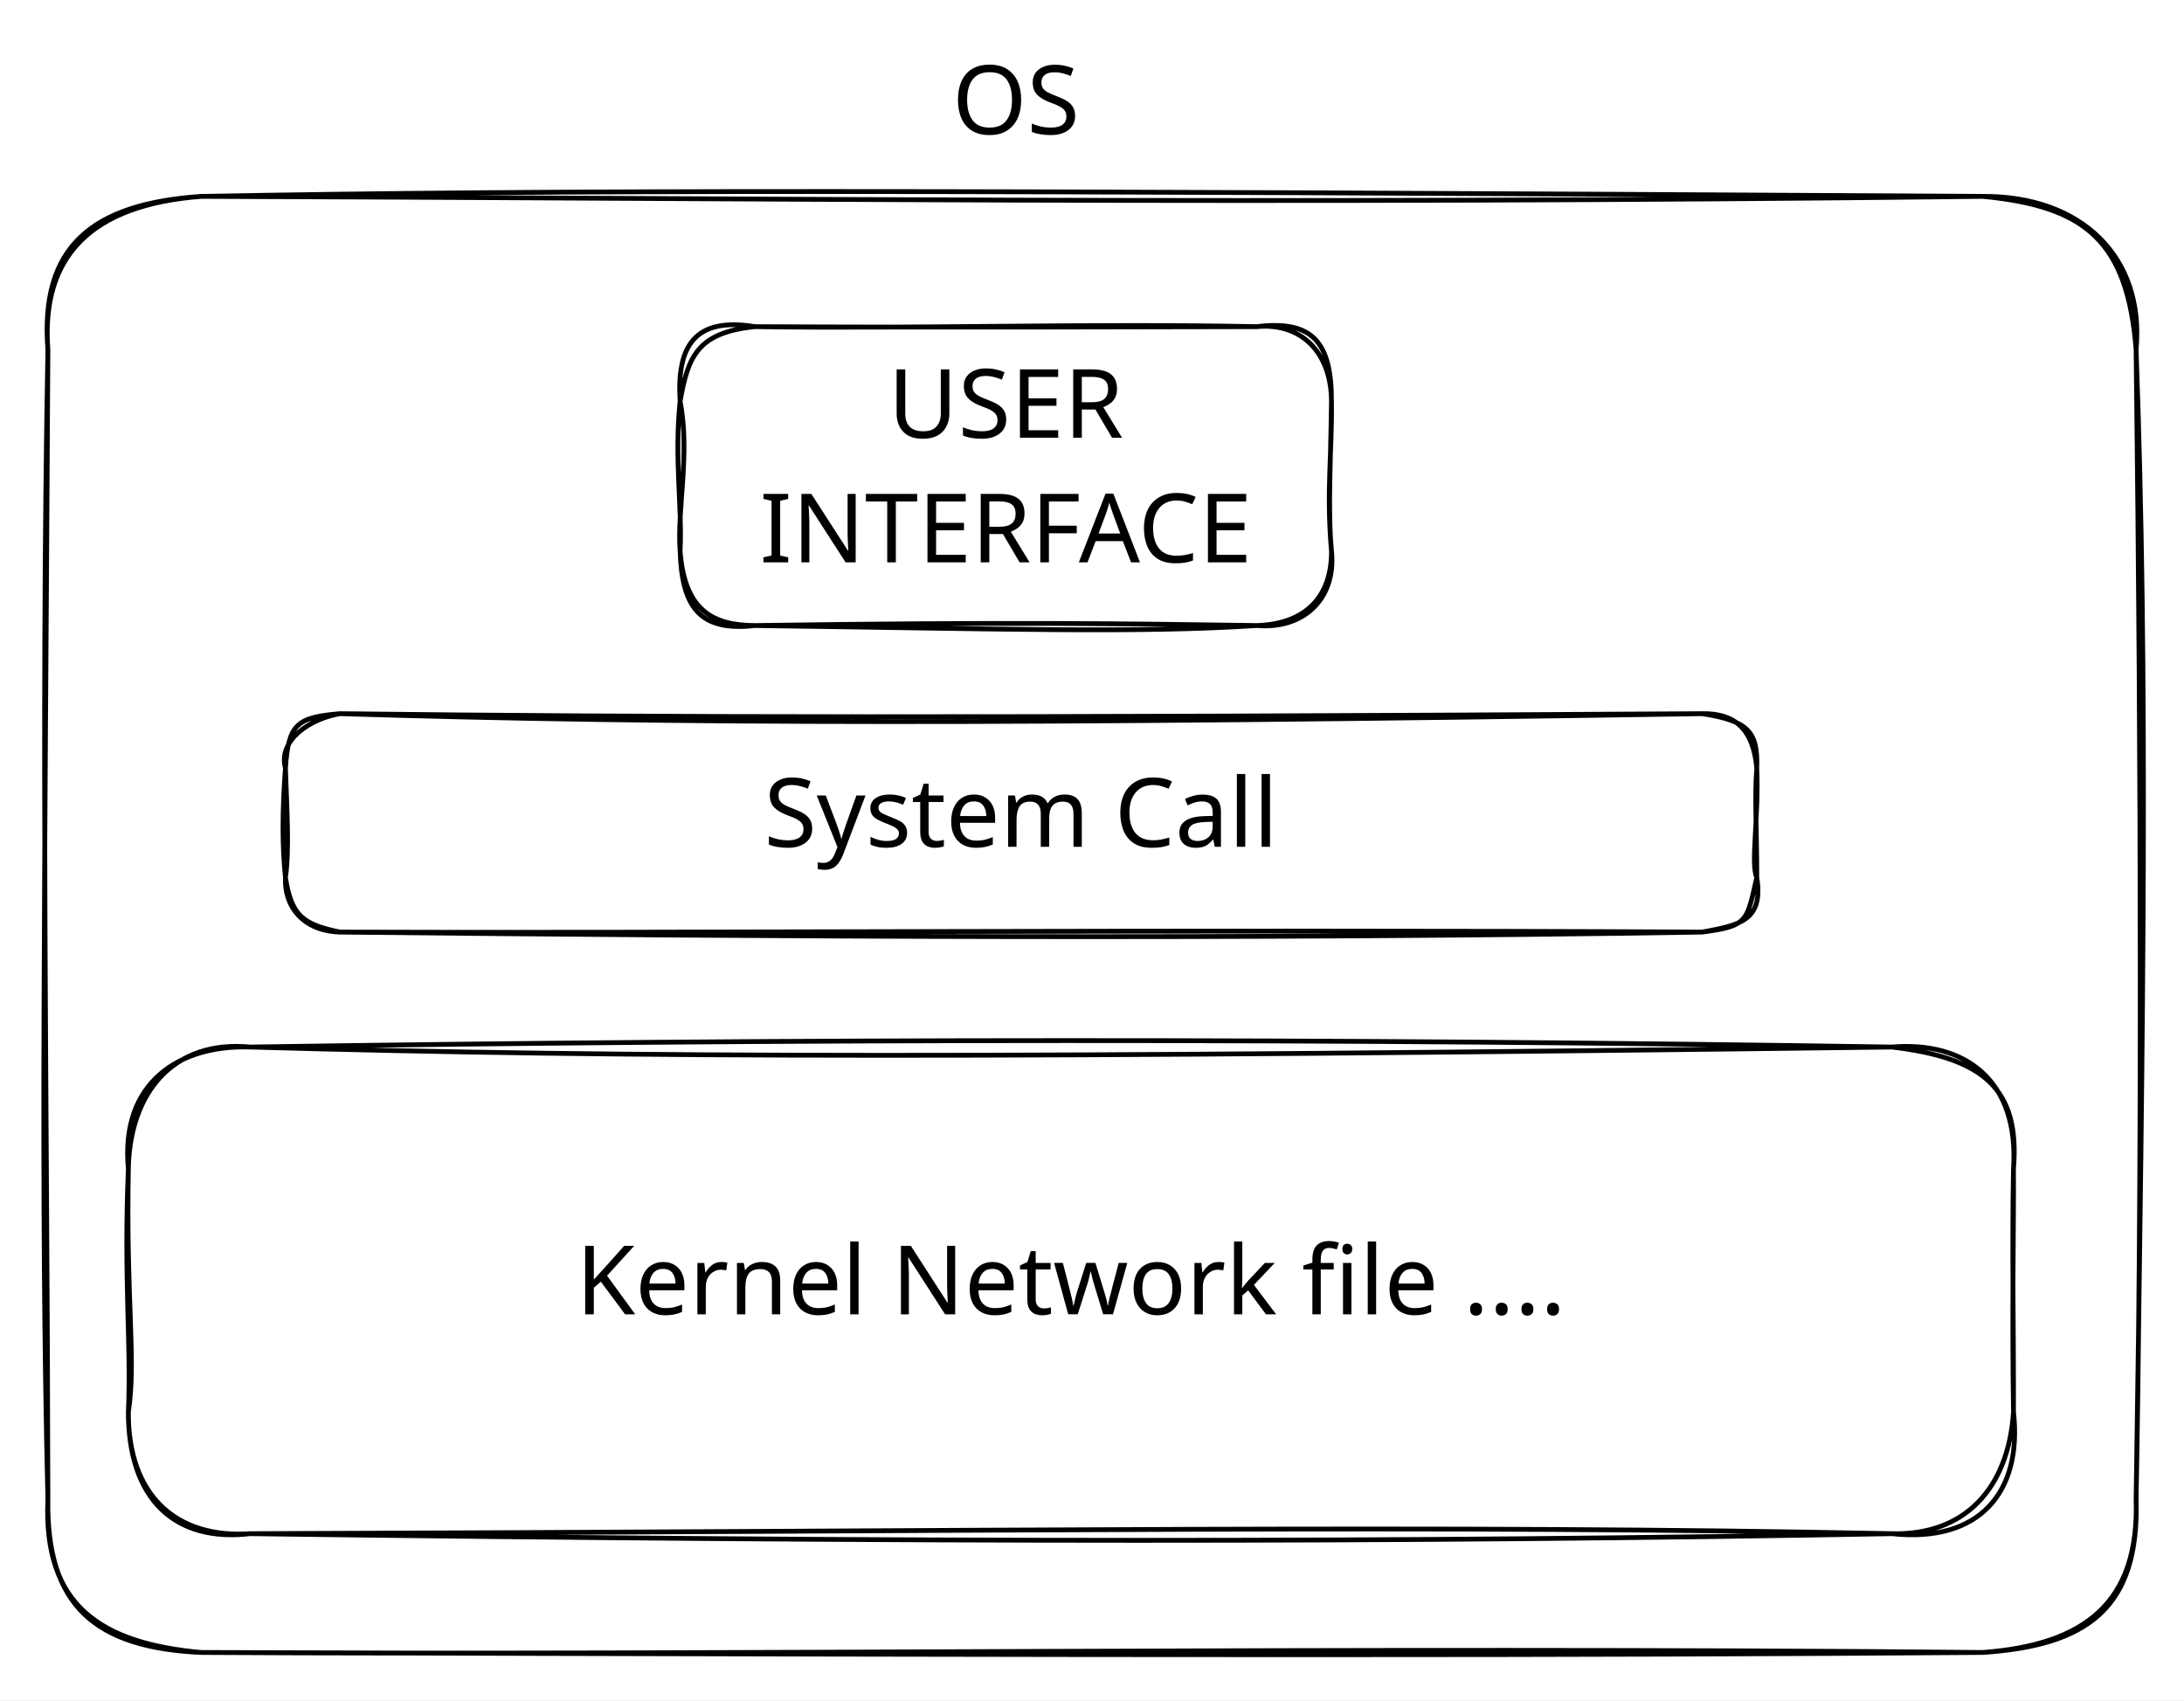
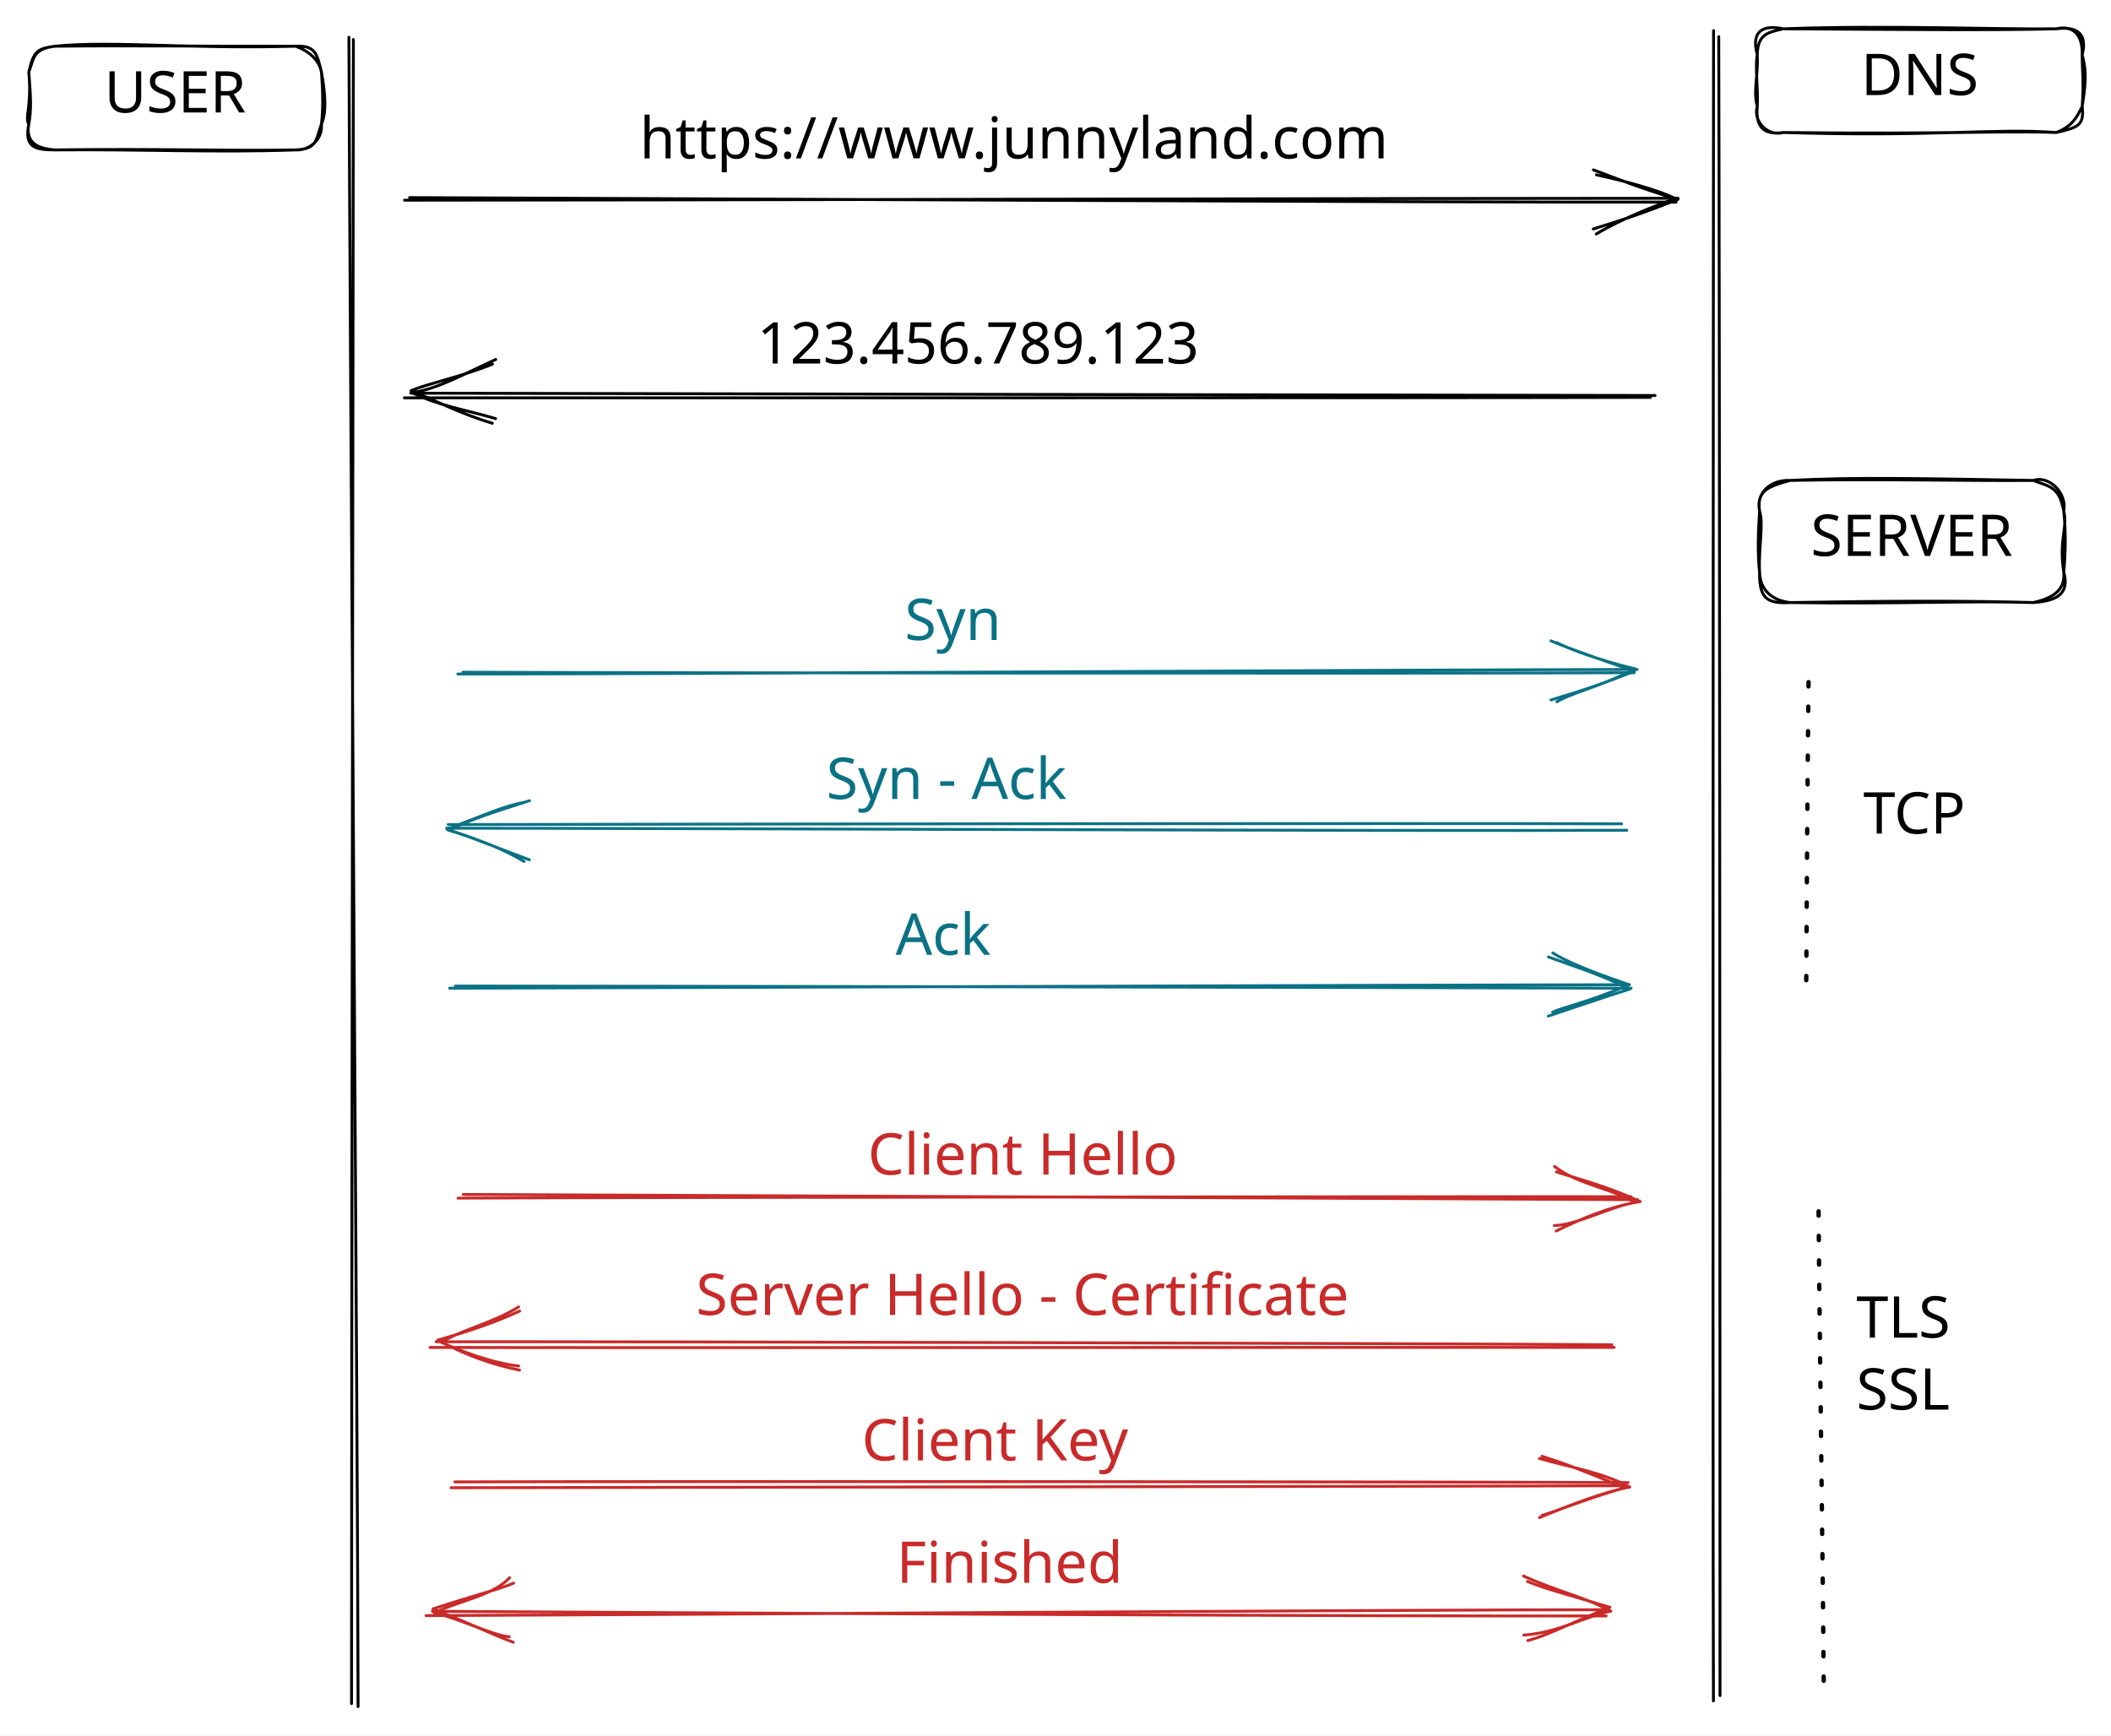
- <svg xmlns="http://www.w3.org/2000/svg" version="1.1" viewBox="0 0 456 355" width="456" height="355">
+ <svg xmlns="http://www.w3.org/2000/svg" version="1.1" viewBox="0 0 732.872 602.498" width="732.872" height="602.498">
  
-   eyJ2ZXJzaW9uIjoiMSIsImVuY29kaW5nIjoiYnN0cmluZyIsImNvbXByZXNzZWQiOnRydWUsImVuY29kZWQiOiJ4nM1YWXPaSFx1MDAxMH73r6DI6y6Z+/CbXHUwMDBmXHUwMDFjO97YLFx1MDAxMJN4d2tLSGOQXHUwMDExkixccmBI+b/vSFx1MDAxMFx1MDAxZFx1MDAxY7aJXHUwMDE3XHUwMDE3enBZc6h7er6vv25+XHUwMDFjVCpVPVxyVfWwUlWPtuW5TmRNqr8l42NcdTAwMTXFbuCbKZS+x8EostOVfa3D+PDjRytcZms9V3eDYFCzg+F8m/LUUPk6Nlx1MDAwYv8y75XKj/RvwVCkbG35PU+lXHUwMDFi0qncXHUwMDE2hHJ59CrwU7tQQsagRIRlK9z41NjTyjHTd5ZcdTAwMTerfCZcdTAwMTmqXrQ/nfWdu+7FXHJqINRvzLzbcT03e+d6XktPvfmpLLs/ilxuTsU6XG5cdTAwMDaq4zq6n1hfXHUwMDFhz/bFgYlavitcbka9vq/iuLQnXGIt29XTZFxmgGx0XHUwMDFlhcNKPvJo3lxiRjVgXHUwMDFlXGYo5JSL/CvJfkRRjUspXHUwMDExS+dcdTAwMTBd8usk8IIo8etcdTAwMDNIn9yzrmVcdTAwMGZ6xj3fydboyPLj0IrMheXrJotcdTAwMTNcdTAwMTPMNvjRV26vr81cdTAwMTJcZkhuXqXXwCmFXGZynk8kNsNcdTAwMGInRcQ/xTj5zlwiTj8hkoNcdTAwMDQvRp5y75P19Vx1MDAwMrjyT41Cx5pjXHUwMDAwMsEpooBRTkU277n+wEz6I8/Lx1x1MDAwMnuQw+agYGtcdTAwMDWvWj3qdVAlm5FKXGKiXHUwMDA0oYJcdTAwMGYvITWI7+3m0YA1R2R83+udaPu+fbTvSGVcYtSEQVxiXHUwMDExXHUwMDAylaCYXHUwMDAyXHUwMDE1wXRcdTAwMTJcblxmXHUwMDAxJUyInSFcdTAwMTXJVWhcdTAwMTaJMUcmRJhxJCVcdTAwMDdbQLNcdTAwMDSaLTBobp9cYsi3wGB+14GvW+4sXHQ3XHUwMDAypdEza+h609J1peA08bluXHUwMDE1w1x1MDAxNytjL0WiKK088txeXHUwMDAy3aqn7sqY1q7J/tm0XHUwMDBlwnzWNpYt87nowlk+QVx1MDAxMLk917e8du7Fs1R6NvVztJFPJvVDjFx1MDAxOSSv5pMvP8dkNuxcdTAwMDZO87jz/fjm8tbpoH3nXHUwMDEzZaRMIVx1MDAwMXbGXHUwMDE5iNkqaVx1MDAxOKphoy1cdTAwMTJcdTAwMGLJiCCYr5CIXHUwMDAxQDlCu0/v2Z5896acXFy4dv3F+mP8MFx1MDAxZXVcdTAwMWH29YDap53WXHUwMDA0n1ezdU+L/57lLVx1MDAwMyi/vlx1MDAxZGnHZqxcdTAwMTOBiZCCoFdDff2Z91x1MDAxZOqFXGLMoU5rMIFcdTAwMWWTRCS3sDvgXHUwMDE3kmpcdTAwMDZ8ipaBXHUwMDBliaSCXHUwMDBihsVcdTAwMTZIf4NabIm6t6nF11a9Wfnbv7hq15tnRyf1tdpBSGlfJlx1MDAwZbY5j4qeUY+h6zjFXHUwMDE0X1x1MDAxNpCXUvOypqS+5p7+ur5QuolzRltcZuYowuDVpFx1MDAwM42b9vl10GtDXHUwMDE1TpqfPusjS9J9J52pSGosqehcdTAwMTlDXHUwMDEwyGJ6Tz6A2YZy7v+mIFx1MDAwNryGktJcdTAwMTAhwFx1MDAwMS6aylx1MDAxOElo6ipgXHUwMDEwYFxuKVut5zDm5lxmXHUwMDEwsC1cYvqOUtSMvJjdXHUwMDFlR1x1MDAwZvUvf/r/9i97M1x1MDAwYsjtpFxiIyby0nZHUlQoqpZowU3dbtpt+fouZv2Z95xcdTAwMTWUz9FIXHUwMDEwR4RcdTAwMDFZrsFcZshSIFIouEyIsTthgmsqMsSWYY+o6WJMgfY+XVxmprLQ4+9al1rTWKth5cTyvK3ambdK0lx1MDAwYtl8WZKKbv66XHUwMDFlXHUwMDExuIl4Jj2b/Fxm2etrwK/hsPXt/HtXXFye/n5bt8Aw8mBn34lHiCj9QiBLxCNcdTAwMTiUmlx1MDAxMbIz4mGJy1qzSkNzXHUwMDFiS3K0Ui9KYJjC6Z42RtNZI56eyVFgNU5B/MBnXvfhZDs1SpLBzlx1MDAxYiO8kVx1MDAxNIImP6lcdTAwMTRcdTAwMDP8XHUwMDEyKdafec9JQTFLkYZMg25cblLCy6Rg4p3aJFTItc+oXHUwMDEx5SD5tVx1MDAxN76PXHUwMDFhUVx1MDAwNNA2XHUwMDA10dvU6FJFvvIqV0pPgmhQMXhRlZp53lWaXsjsy9K00ec5XHUwMDFiXHUwMDBmXHUwMDE2XHUwMDE0r1ph2NImullcdTAwMTYy9+Y6i1x1MDAxMOVcdTAwMTGtjl01OV6Fzoe79Em+mjI8IZNKU9rTwdN/zcyWYyJ9
+   eyJ2ZXJzaW9uIjoiMSIsImVuY29kaW5nIjoiYnN0cmluZyIsImNvbXByZXNzZWQiOnRydWUsImVuY29kZWQiOiJ4nO2dWVPi2lx1MDAxNsff+1NYntdcdTAwMDNnz8N5XHUwMDAzldZcdTAwMWVcdTAwMWPAXHTvPWVcdTAwMDVcdTAwMTIgXHUwMDEyXHUwMDEySEIjnurvfveOSkIgXGIomO4rXaWS7CQr2euX/1p76n8/7ezshuO+tfv3zq513zRcdTAwMWPb9I3R7p96+1x1MDAwZstcdTAwMGZsz1W7UPQ98IZ+MyrZXHTDfvD3X39cdTAwMTn9frFth1xyz+tcdTAwMTabXu/xMMuxepZcdTAwMWJcdTAwMDaq4H/U952df6OfiVx1MDAwYjm2a0Vlo63xZSDG6a3Hnlx1MDAxYl2SSk5cdTAwMDBcdTAwMTGCTVxu2MG+ulJomWpvy3BcdTAwMDIr3qM37X4vdFxmXGJAu+LQOjiHzdNOY2zHV23ZjlNcdTAwMGLHzuP9XHUwMDE4zc7QT9hcdTAwMTSEvte1rmwz7Gi7Utsnx1x1MDAwNZ56XvFRvjdsd1xcK1xipo7x+kbTXHUwMDBlx3pcdTAwMWJcdTAwMDCTrYbbjs5cdTAwMTFvuVffXGJcdTAwMDRFXHUwMDAyXHUwMDAwQIRAXHUwMDAyXHUwMDE4opO90fGQXHUwMDE1uZRScC6RZILTlGF7nuP52rA/QPSJTWtcdTAwMTjNblvZ55qTMqFvuEHf8FVdxeVGz7dcXISYXHQmMOdcYjLIXHUwMDAwtlxuMK6djmW3O6GuXHUwMDE3LotIXVx0XCJcdTAwMDQ4wFx1MDAxMMVcdTAwMTZZUdVQqs8gSbxDm9E/MiP/+Cf57Fxc8+nZPTtM7DLoacvP+IZ0+YOEq8WnXHUwMDFh9k3j0S8gXHUwMDEziFGBlFx0XCJ+0Mr9umqnO3SceJvX7M5xpSA0/LBsu6btttOHWK6ZsccxgnDP6/XsUJlx6tlumC5cdTAwMTGdt+T73qhjXHUwMDE55pwzZ+7r69PFbOlP/NdO7E7Rl8nf//w5t3RhcTXrz0xcdTAwMDXH5/yU/P1UM8uzLklcdTAwMTbrXHUwMDEwcCkwk1gsXHL74GuXeZbhXHUwMDFmte/ser3qXHUwMDBmzmo9N++wXHUwMDBigadcdTAwMWVtfJZH2Gm0lyCOXGJcdTAwMDPJp/HWsMdmJbhcdTAwMTZFrF416rKSXHUwMDExQeLKeuJcdTAwMWFBgoCi6l3BxoxBXHUwMDFlXHUwMDFi8Fx1MDAwMfbc0jN1uVwiwoY2eVx1MDAxZcMsU65cdTAwMTlnXGJBXG5jt3mJ4JJdXHUwMDE53FdFJ1x1MDAxOPDCfaXbOrps93DeXHQmSGRcdHJ0XHUwMDAyjopCo4lcdTAwMDGFXFxVw8ZcYiZcdTAwMDRkXHUwMDE5MkE6Nv1cdGEoOVx1MDAxNiraQO+qzURcbvTrXCKchuNNKc6u1dThS2HsW83w0Y3noCxpeuNEjbmkjFJcbmP/eYllWnpcdTAwMTCyNjZcdTAwMDUpNy9LjeG4UrFcdTAwMWbyzrKQvEjVw+aUXG4qcVx1MDAxYWWIi0xcdTAwMDfmKl5CXHUwMDE4XHUwMDEwJjdcdTAwMTd6w8e3hsp2kIBoXHUwMDBlyTjOgp5RJpRKiFx0ju9pXHUwMDFklPHLKE+O+Tfhilx1MDAxM1x1MDAxZlx1MDAwYq37+I5cdTAwMTJcdTAwMWXx5ZZeXFxQXHUwMDFm3X6vmNdBq3vvl0eV3Um5n89cdTAwMGW8QOrVa1wiXHUwMDExMr78nljIwpSdXHRcZjDPxFx1MDAwMFOkXHUwMDAyNYaXl7T5N51zXGYkRsW064ttuT6Zk2GiXHUwMDE5Z6cqVOZcdTAwMTTzVXx9ylFWXG4xV/W7uH49N6zZXHUwMDBmkUSCqa1cdTAwMTWjZzvjqSqKXHUwMDFjUj2e/eNa8vFcdTAwMDVWlD+pkmKqaMmx29pfd5vqXHUwMDE2LH/KlUO7aTiTXHUwMDAyPds0k6/8prq+oc7pXHUwMDFmLfOq9ny7bbuGc54wb32RYSCLLlx1MDAwNDVfjKwgMjbses3BmY/q/aFbXHUwMDE5OJXjKlxm8k6XkI+hOMOYXHUwMDBiXHRcdTAwMTiaXCJccnGQlXS9tcZcdTAwMDCaIXZcdTAwMTPuXGKasiVZ5ll0dFKqg0iyXHUwMDAyiFtcdTAwMTSdw0ZcdF00Lq6/lVx1MDAxYTWOws5XXHUwMDA3j69WXHUwMDE0XHUwMDFklcjEkrAp0YFZWECK1PUh5cuLzvybzjlcdTAwMTZcdTAwMTLCXCJTvkbVi1x1MDAxZKazKKTSV+2rXHUwMDEyKFwiuKpcdTAwMTa2MSy4nOVgVn9cYqNcdTAwMTLQ1Zo0X6E/K7rg6/SndlC9PKhuVYJeeJGnJejJwrVIS1RZmjQl81jq6GZp0krebYXXz6hfuCzRMd036vzsMO+kUSCjYFx1MDAwZTOG9Ps7neaojFPvXHUwMDA2XGZcdTAwMDJMIU1cYtRbs4ZcYp9cdTAwMDPbjMgooeRYJcGraMzasCFcdTAwMDaEwFuD7blcdTAwMWJtNFx1MDAxYVx1MDAxNe+Grjt2XGbXnHSkPT3VXHUwMDE3+XOsVriAvtDrZ6E3dWNpzrKNW4heZmPhglx1MDAxNlx1MDAwNqDrl0i4fHv/ec+gh1x1MDAwNYNL8L3aOjm7KlnN5l3e2Vx1MDAxM1xmTrEnptBDXG49nfZDgVV0RpjYYGshRlOXmqN6s42FgnKojki8IN+hsVBlXGL81+3I22hjYSGzVlOHf0r+XlVBUWaTP6SEIIBcdTAwMDFePoUzjsuyXHUwMDAwa+Rzq1f2mmboXHUwMDE25IDnnWJKXHUwMDE3ddGrRDaqXHUwMDA0jCmT6ofcYFx1MDAwZcfiXHUwMDFiWCCgkFHOKWNbUlCOReLFtmlcdTAwMDWFXGJcdTAwMTdcdGVFlUxcdTAwMTfV33nQzbRJb66WkkXdxStEqvRcdTAwMTD0W1x1MDAxN3h8cyi/XHUwMDE1ulx1MDAxMtbNcVx05J0zletNXHUwMDBmPJhcdTAwMDZccmOWoWEznDU4XHUwMDEy9Fx1MDAxNWpcdDI7+bLlkkFcdTAwMDRcdTAwMDRSWcU7qiWGXFygXHUwMDBmtZxbOrtSU4e/Ti0zKWa6J4Eku15fgrhFXVx1MDAxZt6fdVx1MDAwNzfl01x1MDAwMfl+fX57d3edd4hcdTAwMTlYXHUwMDE08mLAt8QwntexMCuVVFnDXGKA2+lZWFx1MDAxYs/1WnbGblx1MDAxZeRRm7GeJEKY2X1cdTAwMDAl50RIskJcdTAwMDZZ6/Uq0OmUx6PzeuPg+EfNPLs8yTtOgsKM0ZZcdTAwMTFOcjoyXVx1MDAxMHq+hyQqulRcdTAwMDVRxl/XXfChiZvLILdcIopcdTAwMGJcdTAwMWFhhYRAXHQjWj60vVxi7787hbI3vqXN0Kf0cngy7OZcdTAwMWRjysmCXHUwMDE0XHUwMDEyJ4bVvTW4iSRwgVx1MDAwZSpUlFx1MDAxN0C+SvD6XHUwMDBiyeBOYafU7OZEXGafjFlTXHUwMDEys1niXHUwMDEyXG5cdTAwMDJcYl1eXHUwMDEx3UbXPqjWpFU6a96Gd4Nz82ws8o5cdTAwMTIhpFxisJRcdTAwMWNcbkBcdTAwMTU5clxuJUJYXHUwMDExSEZcYkaEcohcdTAwMTZNmHhcdTAwMGZJRFBFxVxmoZXaZj4k8XdLXHUwMDEzeWaaiFx1MDAwMGRcXECwwkDqXi34LK3gM6zXzf6X0X35SL1cdTAwMDXyjjGVokiigTHRXFyhhFx1MDAwMkZcdTAwMThDvi2M8Vx1MDAxY2xnXHUwMDA1UoXfutPqt1x1MDAxNMicSOP6okgz00RcIjlSnsaWb3Q5Lz1UrC+CXVx1MDAxNZzeZZXcXHUwMDA1P06PXHUwMDFheYfphZZTmvCFND5NiVxmZLxGXHUwMDA1My+9IDHEXFxcdTAwMWRAxPsmhlKZsFbX//+DXG5m1Wrq8FepIJTpjc/cXG7AXHUwMDAwI1x1MDAxMiyfXHUwMDE27l0j7IJcdTAwMWansOk98N7twY2Jy8O8c0vFdLAx3VhKJM5IXHUwMDFh31x1MDAxYeJkQ9ui1lJlqaBErjR96Fx1MDAxNePg1uVzLVx1MDAxNdxzbGXUzqHlOF5cdTAwMWXkcMqe9XRcdTAwMTGS7MlccoRcdTAwMDI9eWRcdTAwMDVlpJ3WftlcdTAwMGJOgj4+qFwi8G2v1Vx1MDAwNH7eXHRcdTAwMTMqXHUwMDFm5Fx1MDAxNClcdTAwMDeXulx1MDAxYpWRKcJUaKmnQ2slgoxKvjHA1mw+VblcIldcdTAwMDHMu3YpfqjkezefLmjzgVQxrLxcdTAwMDQsj/GlL51WwbG74EhcdTAwMWOHjVx1MDAxMb2pw9zPUaJIXHUwMDE2NVx1MDAwZZhijJVOTjf6UII0xlBwJiAhILtX8bVcdTAwMWMjulxct1wiUfVcIilfaTDAr1wilDXLV174KEw7hZ09LXgtJXmhlVx1MDAwN9lcXGDdelwiKlx1MDAxN/RBSoWmquflW1xcR2bltIAvPn+/7Fx1MDAxYvSK8U5nfF3NO3yE0KJcdTAwMTJcIkpcdTAwMDCSREA0vWpcdTAwMDWDsqhcdTAwMWVcdTAwMDJcdTAwMTIqXFxcdTAwMTUqPNykiK6RakpMqIRcdTAwMDJ+aGg+NXQ7mSbLXGaEXHUwMDExpJjA5No0LzH80LrqoC+d0mc4cMTXMlx1MDAxYbSq4UHeXHUwMDE5pkLFwYphqFJOwImMXHUwMDEz60hAJSoyPVx1MDAxOUZiqlx1MDAxOc+eXHUwMDAz8lqG5bz5VnP0UypuMNzWhKv3SDS/WuM86GXCmvX0XHUwMDExXHUwMDAxkcWWhOrRSkSXZysglv3VtC5cdTAwMDN6fi/aJ1x1MDAxNVwie3f7eWdLaH1kjDPMqEqoWUpcdTAwMWZcdTAwMTkuYqRnr2NcdTAwMDBcYmZpu947yVSsXHUwMDExxtj7jlvNv0CmXHUwMDAx+Fxy80xEMknGkiMhXHUwMDEzXHUwMDEzcV5cdTAwMDL5qmaVgXs7RqPDS6tE2teGi3PfWKT7JDljQqXTXHUwMDFjcphcdTAwMTJJhlx1MDAxNeaIXHUwMDEzRoBexEhkT0p+LcjzwJ0jklibSLn4XHUwMDFkRbJiu3bQscw8SOTEloVUZS17iDOhUplcdTAwMTPW89+XT1x1MDAxZvf7rYp9e+edXFyV6Z5cZu6OXFxs3bwxVaanX4pviZV8WtcwY1xmK8nunNzAMocwXHUwMDExrjyBJFx1MDAxMITqLlx1MDAxMon+9lx1MDAxNVCPgKC/7qJoW1rXUFXeXHUwMDFiad2Cxc9cdTAwMTDRmVx1MDAwN1u+6/GKXGZcdTAwMWHibFx1MDAwZno+dqq9flCtV1x1MDAxZXp51zqJXHUwMDE3jkjd4ELDZKlcdTAwMTGpUEjMmaBildnHa6tcdTAwMWJcdTAwMDFcdTAwMWPT2IZNq9v53mlcdTAwMWWETZuxlqYlhmvPXGZfY1x1MDAwNHEgV1g0rSSvXHUwMDAydN48vVx1MDAxYjvVi+PbXHUwMDFm/mEhfOtcdTAwMTE3XHUwMDFiXHUwMDEwtURtP46xwVnLYm9B1Fx1MDAxOMtcdTAwMWEp8EhcdTAwMTOXRFx1MDAwNaxcZrznup9cdTAwMDRcdJ5YXHUwMDBm7EPi5paeqco3XHUwMDEyPJi5+DbHRFxiiuXyYWjj+It3M+qOr9zDb1/56YlfN1x1MDAwNrmfmCjxdNxJaXZLzGtcdTAwMTFNnDpeX3t2xjBiXHUwMDEyYrDSYmrrK1x1MDAxY4J4i9P0z7/Vdv7r1mrf5upcXKJddys6NzFmITpcdTAwMGJXMlxc0Fx1MDAwN8+ZVM5FV+iDr4BLp/+5ijyr09472Df71/vjUd5cdTAwMDFCerlcXCT0wrMqaSWQT4+lgVBcdTAwMTZcdTAwMTmRiKjgXHUwMDE5Uy7A5lazgak5xvPaS+asmCvUP8DhK9ez2djihTdeXHUwMDBmNcP7s2B4XHUwMDFljrrDQd2mbmulxVx1MDAwYomCXHUwMDFjxJW7ocVcdTAwMGJcdTAwMTeMKVx1MDAwM5hilUcvXHUwMDBmwvx7zjlcYlx1MDAxOIGiXqiZYYFcdTAwMTBK/lx1MDAwZjXR8Yhsi1x1MDAwMzqvnXDG71XoR1x1MDAxOVx1MDAxMis1b6wvM1x1MDAwNPPEXHUwMDAz2bTMXFzUtrx04Vx1MDAwYm/utPJE9j1S9ulcdN1do9+vhXo8yvPbRdWHbT7devykdn/Y1qg861x1MDAxMX+0oo8+a0SuhsSKXlU/P/38XHUwMDFmplx1MDAxMFx1MDAxYWoifQ==
  <defs>
    <style class="style-fonts">
      @font-face {
        font-family: "Virgil";
        src: url("https://unpkg.com/@excalidraw/excalidraw@0.14.2/dist/excalidraw-assets/Virgil.woff2");
      }
      @font-face {
        font-family: "Cascadia";
        src: url("https://unpkg.com/@excalidraw/excalidraw@0.14.2/dist/excalidraw-assets/Cascadia.woff2");
      }
    </style>
  </defs>
-   <rect x="0" y="0" width="456" height="355" fill="#ffffff" />
-   <g stroke-linecap="round" transform="translate(10 40.99991) rotate(0 218 152)">
-     <path d="M32 0 M32 0 C141.94 0.33, 252.65 1.77, 404 0 M32 0 C106.99 -1.38, 182.48 -1.32, 404 0 M404 0 C424.45 -0.14, 437.81 12.55, 436 32 M404 0 C425.51 2.07, 434.19 9.34, 436 32 M436 32 C438.5 100.77, 437.54 168.42, 436 272 M436 32 C437.11 122, 437.19 210.89, 436 272 M436 272 C436.71 294.92, 425.64 302.55, 404 304 M436 272 C436.71 293.65, 425.31 302.39, 404 304 M404 304 C271.14 302.75, 140.64 304.63, 32 304 M404 304 C320.21 304.62, 235.29 304.63, 32 304 M32 304 C11.33 302.11, -1.04 294.45, 0 272 M32 304 C9.75 302.99, -0.35 294.15, 0 272 M0 272 C-0.11 191.97, -1.49 112.42, 0 32 M0 272 C-1.56 208.32, -0.61 145.12, 0 32 M0 32 C-1.48 12.3, 9.18 1.75, 32 0 M0 32 C-1.7 10.49, 9.13 1.57, 32 0" stroke="#000000" stroke-width="1" fill="none" />
-   </g>
-   <g transform="translate(198.8 10) rotate(0 14.5 12.5)">
-     <text x="0" y="18" font-family="Virgil, Segoe UI Emoji" font-size="20px" fill="#000000" text-anchor="start" style="white-space: pre;" direction="ltr">OS</text>
-   </g>
-   <g stroke-linecap="round" transform="translate(142 68.19998) rotate(0 68 31.2)">
-     <path d="M15.6 0 M15.6 0 C49.88 0.49, 84.64 -0.72, 120.4 0 M15.6 0 C55.3 0.2, 96.8 0.04, 120.4 0 M120.4 0 C132.08 -1.45, 136.04 3.28, 136 15.6 M120.4 0 C129.44 -0.89, 135.95 5.13, 136 15.6 M136 15.6 C136.17 25.75, 134.88 34.14, 136 46.8 M136 15.6 C135.87 27.57, 135.2 38.34, 136 46.8 M136 46.8 C136.09 56.22, 130.76 62.09, 120.4 62.4 M136 46.8 C137.06 56.73, 130.27 63.26, 120.4 62.4 M120.4 62.4 C93.86 62.02, 68.72 61.62, 15.6 62.4 M120.4 62.4 C95.32 64.01, 67.98 63.09, 15.6 62.4 M15.6 62.4 C3.89 63.75, 0.35 58.34, 0 46.8 M15.6 62.4 C6.81 62.36, 0.91 59.25, 0 46.8 M0 46.8 C-0.67 38.28, 2.14 26.48, 0 15.6 M0 46.8 C0.47 37.96, -1.25 27.51, 0 15.6 M0 15.6 C1.63 6.33, 3.53 1.24, 15.6 0 M0 15.6 C-0.74 4.04, 3.05 -2.07, 15.6 0" stroke="#000000" stroke-width="1" fill="none" />
-   </g>
-   <g transform="translate(150 73.39998) rotate(0 60 26)">
-     <text x="60" y="18" font-family="Virgil, Segoe UI Emoji" font-size="20px" fill="#000000" text-anchor="middle" style="white-space: pre;" direction="ltr">USER </text>
-     <text x="60" y="44" font-family="Virgil, Segoe UI Emoji" font-size="20px" fill="#000000" text-anchor="middle" style="white-space: pre;" direction="ltr">INTERFACE</text>
-   </g>
-   <g stroke-linecap="round" transform="translate(59.60001 149) rotate(0 153.6 22.8)">
-     <path d="M11.4 0 M11.4 0 C77.42 0.78, 143.34 0.92, 295.8 0 M11.4 0 C80.89 2.12, 151.32 2.28, 295.8 0 M295.8 0 C302.49 -0.13, 306.47 3.07, 307.2 11.4 M295.8 0 C305.5 1.53, 307.47 3.79, 307.2 11.4 M307.2 11.4 C307.64 21.79, 305.88 31.4, 307.2 34.2 M307.2 11.4 C306.7 17.42, 307.23 24.91, 307.2 34.2 M307.2 34.2 C308.71 43.49, 303.17 44.17, 295.8 45.6 M307.2 34.2 C305.11 43.4, 305.36 44.35, 295.8 45.6 M295.8 45.6 C186.72 45.02, 78.84 45.87, 11.4 45.6 M295.8 45.6 C199.73 47.15, 103.79 46.57, 11.4 45.6 M11.4 45.6 C3.46 43.97, 1.24 42.06, 0 34.2 M11.4 45.6 C3.5 45.38, -0.31 40.05, 0 34.2 M0 34.2 C0.83 28.56, 0.29 19.92, 0 11.4 M0 34.2 C-0.68 27.76, -0.68 20.3, 0 11.4 M0 11.4 C0.61 2.16, 2.38 0.76, 11.4 0 M0 11.4 C-1.59 5.64, 4.98 1.07, 11.4 0" stroke="#000000" stroke-width="1" fill="none" />
-   </g>
-   <g transform="translate(155.2 158.8) rotate(0 58 13)">
-     <text x="58" y="18" font-family="Virgil, Segoe UI Emoji" font-size="20px" fill="#000000" text-anchor="middle" style="white-space: pre;" direction="ltr">System Call</text>
-   </g>
-   <g stroke-linecap="round" transform="translate(26.79999 218.6) rotate(0 196.8 50.8)">
-     <path d="M25.4 0 M25.4 0 C104.95 2.25, 182.99 2.36, 368.2 0 M25.4 0 C138.56 -1.76, 252.71 -1.83, 368.2 0 M368.2 0 C383.59 -1.3, 394.8 7.04, 393.6 25.4 M368.2 0 C387.37 2.27, 394.99 8.72, 393.6 25.4 M393.6 25.4 C393.67 39.06, 393.27 54.52, 393.6 76.2 M393.6 25.4 C393.27 41.77, 393.65 58.09, 393.6 76.2 M393.6 76.2 C395.49 92.97, 386.46 103.59, 368.2 101.6 M393.6 76.2 C392.52 92.25, 383.37 102, 368.2 101.6 M368.2 101.6 C274.63 99.69, 183.67 101.09, 25.4 101.6 M368.2 101.6 C266.21 103.48, 163.82 103.43, 25.4 101.6 M25.4 101.6 C9.75 103.43, 0 94.51, 0 76.2 M25.4 101.6 C10.1 102.65, -0.09 93.74, 0 76.2 M0 76.2 C1.67 65.2, -0.52 53.44, 0 25.4 M0 76.2 C0.63 62, -0.98 48.47, 0 25.4 M0 25.4 C0.32 9.27, 9.56 -1.52, 25.4 0 M0 25.4 C-1.73 7.28, 10.76 -0.49, 25.4 0" stroke="#000000" stroke-width="1" fill="none" />
-   </g>
-   <g transform="translate(114.6 256.4) rotate(0 109 13)">
-     <text x="109" y="18" font-family="Virgil, Segoe UI Emoji" font-size="20px" fill="#000000" text-anchor="middle" style="white-space: pre;" direction="ltr">Kernel Network file ....</text>
+   <rect x="0" y="0" width="732.872" height="602.498" fill="#ffffff" />
+   <g stroke-linecap="round">
+     <g transform="translate(122.8719 13.19997) rotate(0 -5.684341886080802e-14 289.6)">
+       <path d="M-0.19 0.52 C-0.3 96.94, -0.85 481.88, -0.83 578.26 M-1.74 -0.25 C-1.47 96.31, 1.31 482.6, 1.44 579.3" stroke="#000000" stroke-width="1" fill="none" />
+     </g>
+   </g>
+   <mask />
+   <g stroke-linecap="round">
+     <g transform="translate(595.6719 11.60002) rotate(0 0 289.2)">
+       <path d="M-0.78 -0.97 C-0.86 95.54, -1.14 482.36, -0.82 578.93 M1.02 1.14 C1.34 97.29, 1.47 480.64, 1.46 577.08" stroke="#000000" stroke-width="1" fill="none" />
+     </g>
+   </g>
+   <mask />
+   <g stroke-linecap="round">
+     <g transform="translate(141.2718 69.19998) rotate(0 220.4 0)">
+       <path d="M-0.83 0.3 C72.58 0.32, 367.82 -0.4, 441.3 -0.36 M0.93 -0.59 C74.15 -0.35, 367.01 1.15, 440.62 0.98" stroke="#000000" stroke-width="1" fill="none" />
+     </g>
+     <g transform="translate(141.2718 69.19998) rotate(0 220.4 0)">
+       <path d="M412.91 12.03 C422.28 6.42, 434.15 1.98, 440.35 -0.27 M411.86 10.29 C420.32 7.67, 428.2 5.23, 441.17 0.02" stroke="#000000" stroke-width="1" fill="none" />
+     </g>
+     <g transform="translate(141.2718 69.19998) rotate(0 220.4 0)">
+       <path d="M412.95 -8.5 C422.22 -6.51, 434.08 -3.36, 440.35 -0.27 M411.9 -10.23 C420.16 -7.16, 428.02 -3.91, 441.17 0.02" stroke="#000000" stroke-width="1" fill="none" />
+     </g>
+   </g>
+   <mask />
+   <g stroke-linecap="round" transform="translate(610.0718 10) rotate(0 56.40002 18)">
+     <path d="M9 0 M9 0 C46.15 -1.32, 81.78 0.27, 103.8 0 M9 0 C45.53 0.18, 81.44 0.6, 103.8 0 M103.8 0 C109.71 -1.35, 112.98 2.04, 112.8 9 M103.8 0 C110.8 -0.91, 114.74 1.49, 112.8 9 M112.8 9 C113.79 13.24, 114.59 15.95, 112.8 27 M112.8 9 C112.75 14.43, 113.47 18.16, 112.8 27 M112.8 27 C113.59 33.6, 111.27 34.28, 103.8 36 M112.8 27 C110.87 30.87, 109.25 33.93, 103.8 36 M103.8 36 C82.08 34.41, 61.56 37.64, 9 36 M103.8 36 C84.78 35.33, 64.9 36.66, 9 36 M9 36 C3.82 37.51, -1.56 32.25, 0 27 M9 36 C1.84 37.04, -0.61 33.64, 0 27 M0 27 C-1.5 21.53, 0.35 16.78, 0 9 M0 27 C0.33 20.51, -0.81 13.27, 0 9 M0 9 C0.16 1.74, 3.76 1.25, 9 0 M0 9 C-2.13 1.37, 1.33 -1.64, 9 0" stroke="#000000" stroke-width="1" fill="none" />
+   </g>
+   <g transform="translate(644.9719 15) rotate(0 21.5 13)">
+     <text x="21.5" y="18" font-family="Virgil, Segoe UI Emoji" font-size="20px" fill="#000000" text-anchor="middle" style="white-space: pre;" direction="ltr">DNS</text>
+   </g>
+   <g stroke-linecap="round" transform="translate(610.8718 166.8) rotate(0 52.79999 21.2)">
+     <path d="M10.6 0 M10.6 0 C39.5 -0.62, 71.21 0.2, 95 0 M10.6 0 C32.83 -1.18, 54.89 -0.68, 95 0 M95 0 C100.47 -1.89, 106.81 4.38, 105.6 10.6 M95 0 C100.62 2.17, 104.01 2.04, 105.6 10.6 M105.6 10.6 C107.05 16.54, 103.82 20.5, 105.6 31.8 M105.6 10.6 C106.46 18.79, 106.11 26.55, 105.6 31.8 M105.6 31.8 C106.13 37.73, 102.48 40.73, 95 42.4 M105.6 31.8 C107.62 39.04, 103.68 41.84, 95 42.4 M95 42.4 C71.99 41.68, 48.7 42.96, 10.6 42.4 M95 42.4 C72.07 41.77, 48.77 41.76, 10.6 42.4 M10.6 42.4 C4.2 41.66, 0.16 37.97, 0 31.8 M10.6 42.4 C2.48 42.88, -0.15 40.88, 0 31.8 M0 31.8 C-0.46 23.92, 1.47 15.21, 0 10.6 M0 31.8 C-0.7 25.54, -0.53 18.61, 0 10.6 M0 10.6 C-1.37 4.15, 4.05 -0.33, 10.6 0 M0 10.6 C-0.96 3.84, 2.35 2.21, 10.6 0" stroke="#000000" stroke-width="1" fill="none" />
+   </g>
+   <g transform="translate(624.1718 175) rotate(0 39.5 13)">
+     <text x="39.5" y="18" font-family="Virgil, Segoe UI Emoji" font-size="20px" fill="#000000" text-anchor="middle" style="white-space: pre;" direction="ltr">SERVER</text>
+   </g>
+   <g transform="translate(222.0719 36.99998) rotate(0 123.5 12.5)">
+     <text x="0" y="18" font-family="Virgil, Segoe UI Emoji" font-size="20px" fill="#000000" text-anchor="start" style="white-space: pre;" direction="ltr">https://www.junnyland.com</text>
+   </g>
+   <g stroke-linecap="round">
+     <g transform="translate(574.0719 137.2) rotate(0 -216.4 0)">
+       <path d="M-1.11 0.76 C-73.52 0.98, -361.7 0.9, -433.69 0.93 M0.5 0.11 C-71.6 0.04, -359.04 -0.54, -431.45 -0.7" stroke="#000000" stroke-width="1" fill="none" />
+     </g>
+     <g transform="translate(574.0719 137.2) rotate(0 -216.4 0)">
+       <path d="M-401.98 -12.39 C-411.97 -7.88, -422.18 -2.04, -431.04 -0.89 M-403.1 -10.78 C-414.02 -6.35, -424.77 -4.29, -431.3 -1.58" stroke="#000000" stroke-width="1" fill="none" />
+     </g>
+     <g transform="translate(574.0719 137.2) rotate(0 -216.4 0)">
+       <path d="M-402.02 8.13 C-411.93 5.19, -422.13 3.58, -431.04 -0.89 M-403.14 9.74 C-413.91 6.6, -424.64 1.1, -431.3 -1.58" stroke="#000000" stroke-width="1" fill="none" />
+     </g>
+   </g>
+   <mask />
+   <g transform="translate(262.8719 108.2) rotate(0 80.5 12.5)">
+     <text x="0" y="18" font-family="Virgil, Segoe UI Emoji" font-size="20px" fill="#000000" text-anchor="start" style="white-space: pre;" direction="ltr">123.456.789.123</text>
+   </g>
+   <g stroke-linecap="round">
+     <g transform="translate(159.6719 233.2) rotate(0 204.4 0)">
+       <path d="M-0.75 0.81 C67.42 0.85, 340.49 -0.71, 408.67 -0.77 M1.05 0.18 C69.09 0.46, 339.94 0.67, 407.66 0.36" stroke="#0b7285" stroke-width="1" fill="none" />
+     </g>
+     <g transform="translate(159.6719 233.2) rotate(0 204.4 0)">
+       <path d="M380.83 10.45 C385.86 7.34, 395.42 5.4, 407.98 -0.96 M378.79 9.81 C387.16 7.32, 396.59 4.36, 407.71 -0.19" stroke="#0b7285" stroke-width="1" fill="none" />
+     </g>
+     <g transform="translate(159.6719 233.2) rotate(0 204.4 0)">
+       <path d="M380.8 -10.07 C385.66 -7.66, 395.23 -4.09, 407.98 -0.96 M378.76 -10.71 C387.17 -7.16, 396.62 -4.07, 407.71 -0.19" stroke="#0b7285" stroke-width="1" fill="none" />
+     </g>
+   </g>
+   <mask />
+   <g transform="translate(314.0719 204.2) rotate(0 16.5 12.5)">
+     <text x="0" y="18" font-family="Virgil, Segoe UI Emoji" font-size="20px" fill="#0b7285" text-anchor="start" style="white-space: pre;" direction="ltr">Syn</text>
+   </g>
+   <g stroke-linecap="round">
+     <g transform="translate(563.6719 286.8) rotate(0 -204.4 0)">
+       <path d="M-0.71 -0.77 C-68.61 -1.04, -340.04 -0.67, -408.06 -0.52 M1.11 1.44 C-66.82 1.84, -340.17 0.72, -408.62 0.74" stroke="#0b7285" stroke-width="1" fill="none" />
+     </g>
+     <g transform="translate(563.6719 286.8) rotate(0 -204.4 0)">
+       <path d="M-381.69 -8.23 C-388.09 -7.13, -393.9 -4.52, -408.43 1.09 M-379.85 -8.81 C-391.23 -5.2, -401.75 -1.82, -407.86 1.48" stroke="#0b7285" stroke-width="1" fill="none" />
+     </g>
+     <g transform="translate(563.6719 286.8) rotate(0 -204.4 0)">
+       <path d="M-381.73 12.29 C-388.31 8.37, -394.11 5.95, -408.43 1.09 M-379.89 11.71 C-391.25 7.52, -401.76 3.09, -407.86 1.48" stroke="#0b7285" stroke-width="1" fill="none" />
+     </g>
+   </g>
+   <mask />
+   <g transform="translate(286.8719 259.4) rotate(0 47 12.5)">
+     <text x="0" y="18" font-family="Virgil, Segoe UI Emoji" font-size="20px" fill="#0b7285" text-anchor="start" style="white-space: pre;" direction="ltr">Syn - Ack</text>
+   </g>
+   <g stroke-linecap="round">
+     <g transform="translate(156.5118 342.4964) rotate(0 204.4 0)">
+       <path d="M-0.4 0.59 C67.7 0.45, 339.62 -0.52, 407.65 -0.62 M1.59 -0.15 C70.13 -0.15, 341.66 0.35, 409.76 0.6" stroke="#0b7285" stroke-width="1" fill="none" />
+     </g>
+     <g transform="translate(156.5118 342.4964) rotate(0 204.4 0)">
+       <path d="M382.52 8.87 C386.73 7.02, 394.01 5.72, 409.12 -0.6 M381.02 10.27 C389.96 7.27, 399.56 3.95, 409.24 0.91" stroke="#0b7285" stroke-width="1" fill="none" />
+     </g>
+     <g transform="translate(156.5118 342.4964) rotate(0 204.4 0)">
+       <path d="M382.58 -11.65 C386.8 -8.98, 394.07 -5.76, 409.12 -0.6 M381.07 -10.25 C390.08 -6.96, 399.67 -3.98, 409.24 0.91" stroke="#0b7285" stroke-width="1" fill="none" />
+     </g>
+   </g>
+   <mask />
+   <g transform="translate(310.9119 313.4964) rotate(0 17.5 12.5)">
+     <text x="0" y="18" font-family="Virgil, Segoe UI Emoji" font-size="20px" fill="#0b7285" text-anchor="start" style="white-space: pre;" direction="ltr">Ack</text>
+   </g>
+   <g stroke-linecap="round">
+     <g transform="translate(159.6719 416.4) rotate(0 203.6 0)">
+       <path d="M-0.68 -0.43 C67.04 -0.77, 338.37 -0.93, 406.51 -0.93 M1.17 -1.7 C69.26 -1.41, 341.07 -0.27, 408.86 0.12" stroke="#c92a2a" stroke-width="1" fill="none" />
+     </g>
+     <g transform="translate(159.6719 416.4) rotate(0 203.6 0)">
+       <path d="M379.91 9.1 C387.9 8.82, 397.66 3.19, 408.1 0.96 M380.57 10.99 C388.94 6.89, 398.68 2.62, 409.69 0.76" stroke="#c92a2a" stroke-width="1" fill="none" />
+     </g>
+     <g transform="translate(159.6719 416.4) rotate(0 203.6 0)">
+       <path d="M380.01 -11.42 C388.16 -5.22, 397.9 -4.37, 408.1 0.96 M380.67 -9.53 C388.99 -6.87, 398.7 -4.38, 409.69 0.76" stroke="#c92a2a" stroke-width="1" fill="none" />
+     </g>
+   </g>
+   <mask />
+   <g transform="translate(301.2718 389.8) rotate(0 55 12.5)">
+     <text x="0" y="18" font-family="Virgil, Segoe UI Emoji" font-size="20px" fill="#c92a2a" text-anchor="start" style="white-space: pre;" direction="ltr">Client Hello</text>
+   </g>
+   <g stroke-linecap="round">
+     <g transform="translate(559.224 467.5362) rotate(0 -204.4 0)">
+       <path d="M1.18 0.26 C-67.21 0.18, -341.61 0.47, -409.92 0.27 M0.35 -0.65 C-67.73 -1.17, -339.51 -1.79, -407.79 -1.7" stroke="#c92a2a" stroke-width="1" fill="none" />
+     </g>
+     <g transform="translate(559.224 467.5362) rotate(0 -204.4 0)">
+       <path d="M-379.16 -13.8 C-388.53 -7.96, -400 -5.58, -405.88 -1.45 M-378.83 -12.37 C-388.15 -8.01, -397.64 -5.04, -407.13 -2.27" stroke="#c92a2a" stroke-width="1" fill="none" />
+     </g>
+     <g transform="translate(559.224 467.5362) rotate(0 -204.4 0)">
+       <path d="M-379.17 6.72 C-388.67 5.68, -400.14 1.17, -405.88 -1.45 M-378.85 8.15 C-388.34 6.21, -397.82 2.88, -407.13 -2.27" stroke="#c92a2a" stroke-width="1" fill="none" />
+     </g>
+   </g>
+   <mask />
+   <g transform="translate(241.624 438.5362) rotate(0 126.5 12.5)">
+     <text x="0" y="18" font-family="Virgil, Segoe UI Emoji" font-size="20px" fill="#c92a2a" text-anchor="start" style="white-space: pre;" direction="ltr">Server Hello - Certificate</text>
+   </g>
+   <g stroke-linecap="round">
+     <g transform="translate(157.5794 515.6393) rotate(0 203.6 0)">
+       <path d="M0.32 -1.14 C68.18 -1.39, 339.82 -1.23, 407.65 -0.9 M-0.98 0.88 C66.73 0.7, 339.01 0.48, 406.94 0.17" stroke="#c92a2a" stroke-width="1" fill="none" />
+     </g>
+     <g transform="translate(157.5794 515.6393) rotate(0 203.6 0)">
+       <path d="M376.89 11.25 C386.77 7.15, 399.28 2.32, 408.16 0.65 M377.79 10.47 C385.07 8.24, 390.43 5.66, 406.39 0.87" stroke="#c92a2a" stroke-width="1" fill="none" />
+     </g>
+     <g transform="translate(157.5794 515.6393) rotate(0 203.6 0)">
+       <path d="M376.83 -9.27 C386.85 -6.41, 399.37 -4.29, 408.16 0.65 M377.74 -10.05 C384.94 -7.75, 390.31 -5.79, 406.39 0.87" stroke="#c92a2a" stroke-width="1" fill="none" />
+     </g>
+   </g>
+   <mask />
+   <g transform="translate(299.1794 489.0393) rotate(0 49.5 12.5)">
+     <text x="0" y="18" font-family="Virgil, Segoe UI Emoji" font-size="20px" fill="#c92a2a" text-anchor="start" style="white-space: pre;" direction="ltr">Client Key</text>
+   </g>
+   <g stroke-linecap="round">
+     <g transform="translate(557.6386 559.7275) rotate(0 -204.4 0)">
+       <path d="M0.94 -0.86 C-67.41 -0.85, -341.56 0.96, -409.74 1.19 M-0.03 1.3 C-68.03 1.53, -339.44 0.16, -407.53 -0.31" stroke="#c92a2a" stroke-width="1" fill="none" />
+     </g>
+     <g transform="translate(557.6386 559.7275) rotate(0 -204.4 0)">
+       <path d="M-28.64 7.96 C-16.09 6.99, -7.95 1.63, 1.57 -0.37 M-27.24 9.86 C-20.67 8.14, -14.83 4.91, 1.22 -1.71" stroke="#c92a2a" stroke-width="1" fill="none" />
+     </g>
+     <g transform="translate(557.6386 559.7275) rotate(0 -204.4 0)">
+       <path d="M-28.74 -12.56 C-15.97 -6.81, -7.8 -5.44, 1.57 -0.37 M-27.34 -10.66 C-20.55 -7.87, -14.69 -6.58, 1.22 -1.71" stroke="#c92a2a" stroke-width="1" fill="none" />
+     </g>
+     <g transform="translate(557.6386 559.7275) rotate(0 -204.4 0)">
+       <path d="M-380.72 -11.98 C-386.46 -5.8, -396.81 -4.43, -406.9 0.18 M-379.32 -10.09 C-384.95 -7.67, -391.51 -6.39, -407.25 -1.15" stroke="#c92a2a" stroke-width="1" fill="none" />
+     </g>
+     <g transform="translate(557.6386 559.7275) rotate(0 -204.4 0)">
+       <path d="M-380.83 8.54 C-386.73 8, -397.04 2.63, -406.9 0.18 M-379.44 10.43 C-385.24 8.34, -391.78 5.11, -407.25 -1.15" stroke="#c92a2a" stroke-width="1" fill="none" />
+     </g>
+   </g>
+   <mask />
+   <g transform="translate(311.2387 531.5274) rotate(0 37.5 12.5)">
+     <text x="0" y="18" font-family="Virgil, Segoe UI Emoji" font-size="20px" fill="#c92a2a" text-anchor="start" style="white-space: pre;" direction="ltr">Finished</text>
+   </g>
+   <g stroke-linecap="round">
+     <g transform="translate(627.6719 236.4) rotate(0 0 54)">
+       <path d="M0.2 0.43 C-0.05 18.3, -0.56 89.39, -0.62 107.38" stroke="#000000" stroke-width="1.5" fill="none" stroke-dasharray="1.5 7" />
+     </g>
+   </g>
+   <mask />
+   <g transform="translate(646.8719 271.4) rotate(0 22 12.5)">
+     <text x="0" y="18" font-family="Virgil, Segoe UI Emoji" font-size="20px" fill="#000000" text-anchor="start" style="white-space: pre;" direction="ltr">TCP</text>
+   </g>
+   <g stroke-linecap="round">
+     <g transform="translate(632.4719 419.6) rotate(0 0 83.20001)">
+       <path d="M-1.11 0.96 C-0.96 28.92, 0.55 139.59, 0.7 167.03" stroke="#000000" stroke-width="1.5" fill="none" stroke-dasharray="1.5 7" />
+     </g>
+   </g>
+   <mask />
+   <g transform="translate(644.4719 447.4) rotate(0 25.5 25)">
+     <text x="0" y="17" font-family="Virgil, Segoe UI Emoji" font-size="20px" fill="#000000" text-anchor="start" style="white-space: pre;" direction="ltr">TLS </text>
+     <text x="0" y="42" font-family="Virgil, Segoe UI Emoji" font-size="20px" fill="#000000" text-anchor="start" style="white-space: pre;" direction="ltr">SSL</text>
+   </g>
+   <g stroke-linecap="round" transform="translate(10 16.04922) rotate(0 50.80002 18)">
+     <path d="M9 0 M9 0 C28.97 -1.98, 54.33 1.01, 92.6 0 M9 0 C35.3 -0.31, 62.03 0.09, 92.6 0 M92.6 0 C96.95 1.5, 100.83 4.67, 101.6 9 M92.6 0 C99.67 -0.4, 100.09 2.96, 101.6 9 M101.6 9 C103.07 17.14, 103.32 23.17, 101.6 27 M101.6 9 C102.14 15.86, 102.2 22.04, 101.6 27 M101.6 27 C102.1 32.55, 97.25 36.31, 92.6 36 M101.6 27 C99.6 32.72, 100.09 35.68, 92.6 36 M92.6 36 C64.46 36.99, 40.03 35.72, 9 36 M92.6 36 C69.17 36.41, 44.45 35.52, 9 36 M9 36 C4.92 35.61, -1.47 34.71, 0 27 M9 36 C2.2 35.96, -1.64 35.2, 0 27 M0 27 C-1.51 24.74, 1.1 21.25, 0 9 M0 27 C0.9 22.15, 0.72 17.73, 0 9 M0 9 C1.79 4.41, 1.21 0.96, 9 0 M0 9 C1.69 1.69, 2.84 0.88, 9 0" stroke="#000000" stroke-width="1" fill="none" />
+   </g>
+   <g transform="translate(33.30002 21.04922) rotate(0 27.5 13)">
+     <text x="27.5" y="18" font-family="Virgil, Segoe UI Emoji" font-size="20px" fill="#000000" text-anchor="middle" style="white-space: pre;" direction="ltr">USER</text>
  </g>
</svg>
